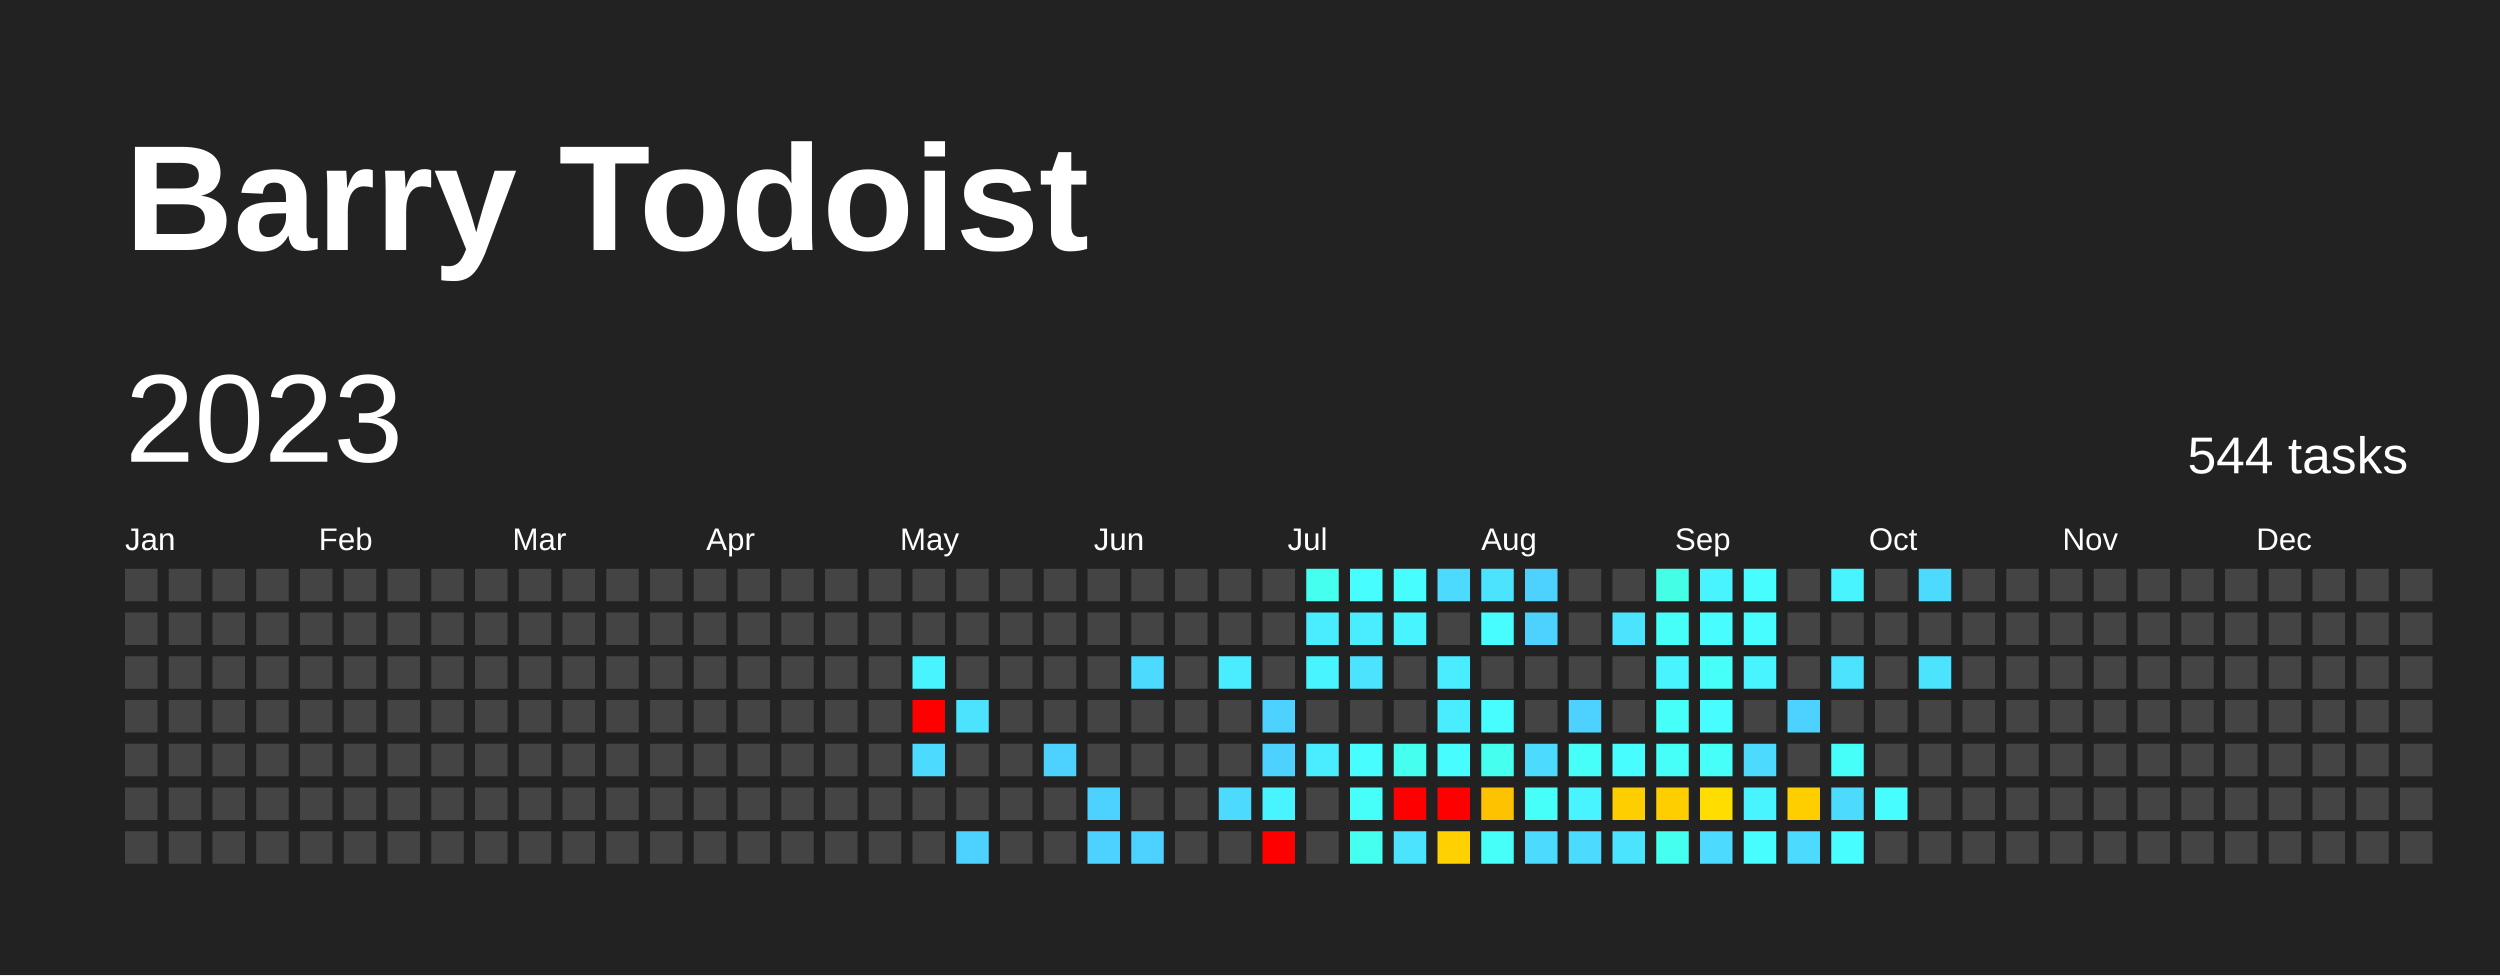
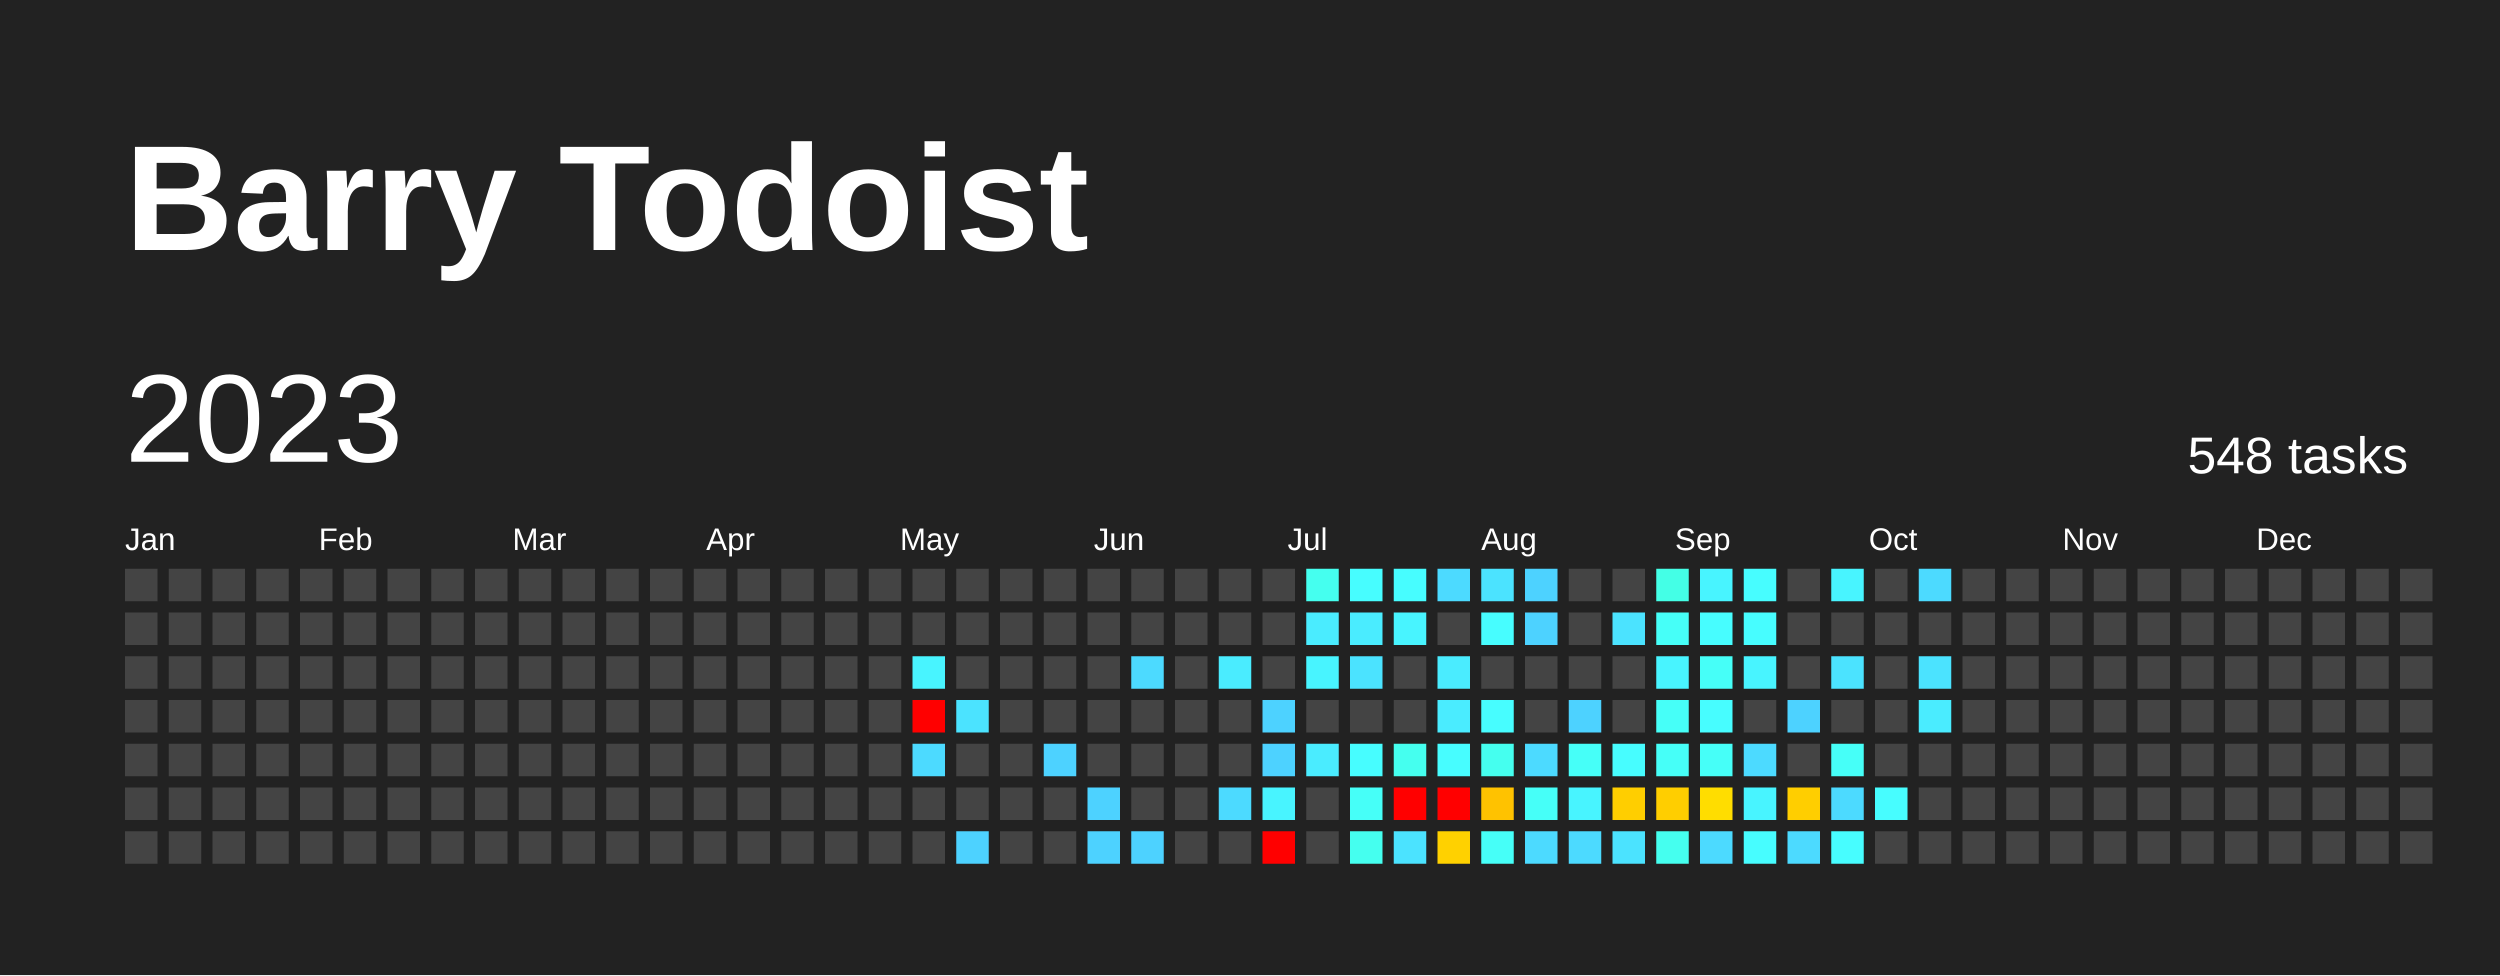
<svg xmlns="http://www.w3.org/2000/svg" baseProfile="full" height="78mm" version="1.1" viewBox="0,0,200,78" width="200mm">
  <defs />
  <rect fill="#222222" height="78" width="200" x="0" y="0" />
  <text fill="#FFFFFF" style="font-size:12px; font-family:Arial; font-weight:bold;" x="10" y="20">Barry Todoist</text>
  <text dominant-baseline="hanging" fill="#FFFFFF" style="font-size:10.0px; font-family:Arial;" x="10" y="30">2023</text>
-   <text dominant-baseline="hanging" fill="#FFFFFF" style="font-size:4.125px; font-family:Arial;" x="175" y="35">544 tasks</text>
+   <text dominant-baseline="hanging" fill="#FFFFFF" style="font-size:4.125px; font-family:Arial;" x="175" y="35">548 tasks</text>
  <text fill="#FFFFFF" style="font-size:2.5px; font-family:Arial" x="10.0" y="44">Jan</text>
  <text fill="#FFFFFF" style="font-size:2.5px; font-family:Arial" x="25.5" y="44">Feb</text>
  <text fill="#FFFFFF" style="font-size:2.5px; font-family:Arial" x="41.0" y="44">Mar</text>
  <text fill="#FFFFFF" style="font-size:2.5px; font-family:Arial" x="56.5" y="44">Apr</text>
  <text fill="#FFFFFF" style="font-size:2.5px; font-family:Arial" x="72.0" y="44">May</text>
  <text fill="#FFFFFF" style="font-size:2.5px; font-family:Arial" x="87.5" y="44">Jun</text>
  <text fill="#FFFFFF" style="font-size:2.5px; font-family:Arial" x="103.0" y="44">Jul</text>
  <text fill="#FFFFFF" style="font-size:2.5px; font-family:Arial" x="118.5" y="44">Aug</text>
  <text fill="#FFFFFF" style="font-size:2.5px; font-family:Arial" x="134.0" y="44">Sep</text>
  <text fill="#FFFFFF" style="font-size:2.5px; font-family:Arial" x="149.5" y="44">Oct</text>
  <text fill="#FFFFFF" style="font-size:2.5px; font-family:Arial" x="165.0" y="44">Nov</text>
  <text fill="#FFFFFF" style="font-size:2.5px; font-family:Arial" x="180.5" y="44">Dec</text>
  <rect fill="#444444" height="2.6" width="2.6" x="10.0" y="45.5" />
  <rect fill="#444444" height="2.6" width="2.6" x="10.0" y="49.0" />
  <rect fill="#444444" height="2.6" width="2.6" x="10.0" y="52.5" />
  <rect fill="#444444" height="2.6" width="2.6" x="10.0" y="56.0" />
  <rect fill="#444444" height="2.6" width="2.6" x="10.0" y="59.5" />
  <rect fill="#444444" height="2.6" width="2.6" x="10.0" y="63.0" />
  <rect fill="#444444" height="2.6" width="2.6" x="10.0" y="66.5" />
  <rect fill="#444444" height="2.6" width="2.6" x="13.5" y="45.5" />
  <rect fill="#444444" height="2.6" width="2.6" x="13.5" y="49.0" />
  <rect fill="#444444" height="2.6" width="2.6" x="13.5" y="52.5" />
  <rect fill="#444444" height="2.6" width="2.6" x="13.5" y="56.0" />
  <rect fill="#444444" height="2.6" width="2.6" x="13.5" y="59.5" />
  <rect fill="#444444" height="2.6" width="2.6" x="13.5" y="63.0" />
  <rect fill="#444444" height="2.6" width="2.6" x="13.5" y="66.5" />
  <rect fill="#444444" height="2.6" width="2.6" x="17.0" y="45.5" />
  <rect fill="#444444" height="2.6" width="2.6" x="17.0" y="49.0" />
  <rect fill="#444444" height="2.6" width="2.6" x="17.0" y="52.5" />
  <rect fill="#444444" height="2.6" width="2.6" x="17.0" y="56.0" />
  <rect fill="#444444" height="2.6" width="2.6" x="17.0" y="59.5" />
  <rect fill="#444444" height="2.6" width="2.6" x="17.0" y="63.0" />
  <rect fill="#444444" height="2.6" width="2.6" x="17.0" y="66.5" />
  <rect fill="#444444" height="2.6" width="2.6" x="20.5" y="45.5" />
  <rect fill="#444444" height="2.6" width="2.6" x="20.5" y="49.0" />
  <rect fill="#444444" height="2.6" width="2.6" x="20.5" y="52.5" />
  <rect fill="#444444" height="2.6" width="2.6" x="20.5" y="56.0" />
  <rect fill="#444444" height="2.6" width="2.6" x="20.5" y="59.5" />
  <rect fill="#444444" height="2.6" width="2.6" x="20.5" y="63.0" />
  <rect fill="#444444" height="2.6" width="2.6" x="20.5" y="66.5" />
  <rect fill="#444444" height="2.6" width="2.6" x="24.0" y="45.5" />
  <rect fill="#444444" height="2.6" width="2.6" x="24.0" y="49.0" />
  <rect fill="#444444" height="2.6" width="2.6" x="24.0" y="52.5" />
  <rect fill="#444444" height="2.6" width="2.6" x="24.0" y="56.0" />
  <rect fill="#444444" height="2.6" width="2.6" x="24.0" y="59.5" />
  <rect fill="#444444" height="2.6" width="2.6" x="24.0" y="63.0" />
  <rect fill="#444444" height="2.6" width="2.6" x="24.0" y="66.5" />
  <rect fill="#444444" height="2.6" width="2.6" x="27.5" y="45.5" />
  <rect fill="#444444" height="2.6" width="2.6" x="27.5" y="49.0" />
  <rect fill="#444444" height="2.6" width="2.6" x="27.5" y="52.5" />
  <rect fill="#444444" height="2.6" width="2.6" x="27.5" y="56.0" />
  <rect fill="#444444" height="2.6" width="2.6" x="27.5" y="59.5" />
  <rect fill="#444444" height="2.6" width="2.6" x="27.5" y="63.0" />
  <rect fill="#444444" height="2.6" width="2.6" x="27.5" y="66.5" />
  <rect fill="#444444" height="2.6" width="2.6" x="31.0" y="45.5" />
  <rect fill="#444444" height="2.6" width="2.6" x="31.0" y="49.0" />
  <rect fill="#444444" height="2.6" width="2.6" x="31.0" y="52.5" />
  <rect fill="#444444" height="2.6" width="2.6" x="31.0" y="56.0" />
  <rect fill="#444444" height="2.6" width="2.6" x="31.0" y="59.5" />
  <rect fill="#444444" height="2.6" width="2.6" x="31.0" y="63.0" />
  <rect fill="#444444" height="2.6" width="2.6" x="31.0" y="66.5" />
  <rect fill="#444444" height="2.6" width="2.6" x="34.5" y="45.5" />
  <rect fill="#444444" height="2.6" width="2.6" x="34.5" y="49.0" />
  <rect fill="#444444" height="2.6" width="2.6" x="34.5" y="52.5" />
  <rect fill="#444444" height="2.6" width="2.6" x="34.5" y="56.0" />
  <rect fill="#444444" height="2.6" width="2.6" x="34.5" y="59.5" />
  <rect fill="#444444" height="2.6" width="2.6" x="34.5" y="63.0" />
  <rect fill="#444444" height="2.6" width="2.6" x="34.5" y="66.5" />
  <rect fill="#444444" height="2.6" width="2.6" x="38.0" y="45.5" />
  <rect fill="#444444" height="2.6" width="2.6" x="38.0" y="49.0" />
  <rect fill="#444444" height="2.6" width="2.6" x="38.0" y="52.5" />
  <rect fill="#444444" height="2.6" width="2.6" x="38.0" y="56.0" />
  <rect fill="#444444" height="2.6" width="2.6" x="38.0" y="59.5" />
  <rect fill="#444444" height="2.6" width="2.6" x="38.0" y="63.0" />
  <rect fill="#444444" height="2.6" width="2.6" x="38.0" y="66.5" />
  <rect fill="#444444" height="2.6" width="2.6" x="41.5" y="45.5" />
  <rect fill="#444444" height="2.6" width="2.6" x="41.5" y="49.0" />
  <rect fill="#444444" height="2.6" width="2.6" x="41.5" y="52.5" />
  <rect fill="#444444" height="2.6" width="2.6" x="41.5" y="56.0" />
  <rect fill="#444444" height="2.6" width="2.6" x="41.5" y="59.5" />
  <rect fill="#444444" height="2.6" width="2.6" x="41.5" y="63.0" />
  <rect fill="#444444" height="2.6" width="2.6" x="41.5" y="66.5" />
  <rect fill="#444444" height="2.6" width="2.6" x="45.0" y="45.5" />
  <rect fill="#444444" height="2.6" width="2.6" x="45.0" y="49.0" />
  <rect fill="#444444" height="2.6" width="2.6" x="45.0" y="52.5" />
  <rect fill="#444444" height="2.6" width="2.6" x="45.0" y="56.0" />
  <rect fill="#444444" height="2.6" width="2.6" x="45.0" y="59.5" />
  <rect fill="#444444" height="2.6" width="2.6" x="45.0" y="63.0" />
  <rect fill="#444444" height="2.6" width="2.6" x="45.0" y="66.5" />
  <rect fill="#444444" height="2.6" width="2.6" x="48.5" y="45.5" />
  <rect fill="#444444" height="2.6" width="2.6" x="48.5" y="49.0" />
  <rect fill="#444444" height="2.6" width="2.6" x="48.5" y="52.5" />
  <rect fill="#444444" height="2.6" width="2.6" x="48.5" y="56.0" />
  <rect fill="#444444" height="2.6" width="2.6" x="48.5" y="59.5" />
  <rect fill="#444444" height="2.6" width="2.6" x="48.5" y="63.0" />
  <rect fill="#444444" height="2.6" width="2.6" x="48.5" y="66.5" />
  <rect fill="#444444" height="2.6" width="2.6" x="52.0" y="45.5" />
  <rect fill="#444444" height="2.6" width="2.6" x="52.0" y="49.0" />
  <rect fill="#444444" height="2.6" width="2.6" x="52.0" y="52.5" />
  <rect fill="#444444" height="2.6" width="2.6" x="52.0" y="56.0" />
  <rect fill="#444444" height="2.6" width="2.6" x="52.0" y="59.5" />
  <rect fill="#444444" height="2.6" width="2.6" x="52.0" y="63.0" />
  <rect fill="#444444" height="2.6" width="2.6" x="52.0" y="66.5" />
  <rect fill="#444444" height="2.6" width="2.6" x="55.5" y="45.5" />
  <rect fill="#444444" height="2.6" width="2.6" x="55.5" y="49.0" />
  <rect fill="#444444" height="2.6" width="2.6" x="55.5" y="52.5" />
  <rect fill="#444444" height="2.6" width="2.6" x="55.5" y="56.0" />
  <rect fill="#444444" height="2.6" width="2.6" x="55.5" y="59.5" />
  <rect fill="#444444" height="2.6" width="2.6" x="55.5" y="63.0" />
  <rect fill="#444444" height="2.6" width="2.6" x="55.5" y="66.5" />
  <rect fill="#444444" height="2.6" width="2.6" x="59.0" y="45.5" />
  <rect fill="#444444" height="2.6" width="2.6" x="59.0" y="49.0" />
  <rect fill="#444444" height="2.6" width="2.6" x="59.0" y="52.5" />
  <rect fill="#444444" height="2.6" width="2.6" x="59.0" y="56.0" />
  <rect fill="#444444" height="2.6" width="2.6" x="59.0" y="59.5" />
  <rect fill="#444444" height="2.6" width="2.6" x="59.0" y="63.0" />
  <rect fill="#444444" height="2.6" width="2.6" x="59.0" y="66.5" />
  <rect fill="#444444" height="2.6" width="2.6" x="62.5" y="45.5" />
  <rect fill="#444444" height="2.6" width="2.6" x="62.5" y="49.0" />
  <rect fill="#444444" height="2.6" width="2.6" x="62.5" y="52.5" />
  <rect fill="#444444" height="2.6" width="2.6" x="62.5" y="56.0" />
  <rect fill="#444444" height="2.6" width="2.6" x="62.5" y="59.5" />
  <rect fill="#444444" height="2.6" width="2.6" x="62.5" y="63.0" />
  <rect fill="#444444" height="2.6" width="2.6" x="62.5" y="66.5" />
  <rect fill="#444444" height="2.6" width="2.6" x="66.0" y="45.5" />
  <rect fill="#444444" height="2.6" width="2.6" x="66.0" y="49.0" />
  <rect fill="#444444" height="2.6" width="2.6" x="66.0" y="52.5" />
  <rect fill="#444444" height="2.6" width="2.6" x="66.0" y="56.0" />
  <rect fill="#444444" height="2.6" width="2.6" x="66.0" y="59.5" />
  <rect fill="#444444" height="2.6" width="2.6" x="66.0" y="63.0" />
  <rect fill="#444444" height="2.6" width="2.6" x="66.0" y="66.5" />
  <rect fill="#444444" height="2.6" width="2.6" x="69.5" y="45.5" />
  <rect fill="#444444" height="2.6" width="2.6" x="69.5" y="49.0" />
  <rect fill="#444444" height="2.6" width="2.6" x="69.5" y="52.5" />
  <rect fill="#444444" height="2.6" width="2.6" x="69.5" y="56.0" />
  <rect fill="#444444" height="2.6" width="2.6" x="69.5" y="59.5" />
  <rect fill="#444444" height="2.6" width="2.6" x="69.5" y="63.0" />
  <rect fill="#444444" height="2.6" width="2.6" x="69.5" y="66.5" />
  <rect fill="#444444" height="2.6" width="2.6" x="73.0" y="45.5" />
  <rect fill="#444444" height="2.6" width="2.6" x="73.0" y="49.0" />
  <rect fill="#48f4ff" height="2.6" width="2.6" x="73.0" y="52.5" />
  <rect fill="red" height="2.6" width="2.6" x="73.0" y="56.0" />
  <rect fill="#4cdaff" height="2.6" width="2.6" x="73.0" y="59.5" />
  <rect fill="#444444" height="2.6" width="2.6" x="73.0" y="63.0" />
  <rect fill="#444444" height="2.6" width="2.6" x="73.0" y="66.5" />
  <rect fill="#444444" height="2.6" width="2.6" x="76.5" y="45.5" />
  <rect fill="#444444" height="2.6" width="2.6" x="76.5" y="49.0" />
  <rect fill="#444444" height="2.6" width="2.6" x="76.5" y="52.5" />
  <rect fill="#4be3ff" height="2.6" width="2.6" x="76.5" y="56.0" />
  <rect fill="#444444" height="2.6" width="2.6" x="76.5" y="59.5" />
  <rect fill="#444444" height="2.6" width="2.6" x="76.5" y="63.0" />
  <rect fill="#4dd2ff" height="2.6" width="2.6" x="76.5" y="66.5" />
  <rect fill="#444444" height="2.6" width="2.6" x="80.0" y="45.5" />
  <rect fill="#444444" height="2.6" width="2.6" x="80.0" y="49.0" />
  <rect fill="#444444" height="2.6" width="2.6" x="80.0" y="52.5" />
  <rect fill="#444444" height="2.6" width="2.6" x="80.0" y="56.0" />
  <rect fill="#444444" height="2.6" width="2.6" x="80.0" y="59.5" />
  <rect fill="#444444" height="2.6" width="2.6" x="80.0" y="63.0" />
  <rect fill="#444444" height="2.6" width="2.6" x="80.0" y="66.5" />
  <rect fill="#444444" height="2.6" width="2.6" x="83.5" y="45.5" />
  <rect fill="#444444" height="2.6" width="2.6" x="83.5" y="49.0" />
  <rect fill="#444444" height="2.6" width="2.6" x="83.5" y="52.5" />
  <rect fill="#444444" height="2.6" width="2.6" x="83.5" y="56.0" />
  <rect fill="#4dd2ff" height="2.6" width="2.6" x="83.5" y="59.5" />
  <rect fill="#444444" height="2.6" width="2.6" x="83.5" y="63.0" />
  <rect fill="#444444" height="2.6" width="2.6" x="83.5" y="66.5" />
  <rect fill="#444444" height="2.6" width="2.6" x="87.0" y="45.5" />
  <rect fill="#444444" height="2.6" width="2.6" x="87.0" y="49.0" />
  <rect fill="#444444" height="2.6" width="2.6" x="87.0" y="52.5" />
  <rect fill="#444444" height="2.6" width="2.6" x="87.0" y="56.0" />
  <rect fill="#444444" height="2.6" width="2.6" x="87.0" y="59.5" />
  <rect fill="#4dd2ff" height="2.6" width="2.6" x="87.0" y="63.0" />
  <rect fill="#4dd2ff" height="2.6" width="2.6" x="87.0" y="66.5" />
  <rect fill="#444444" height="2.6" width="2.6" x="90.5" y="45.5" />
  <rect fill="#444444" height="2.6" width="2.6" x="90.5" y="49.0" />
  <rect fill="#4cdaff" height="2.6" width="2.6" x="90.5" y="52.5" />
  <rect fill="#444444" height="2.6" width="2.6" x="90.5" y="56.0" />
  <rect fill="#444444" height="2.6" width="2.6" x="90.5" y="59.5" />
  <rect fill="#444444" height="2.6" width="2.6" x="90.5" y="63.0" />
  <rect fill="#4dd2ff" height="2.6" width="2.6" x="90.5" y="66.5" />
  <rect fill="#444444" height="2.6" width="2.6" x="94.0" y="45.5" />
  <rect fill="#444444" height="2.6" width="2.6" x="94.0" y="49.0" />
  <rect fill="#444444" height="2.6" width="2.6" x="94.0" y="52.5" />
  <rect fill="#444444" height="2.6" width="2.6" x="94.0" y="56.0" />
  <rect fill="#444444" height="2.6" width="2.6" x="94.0" y="59.5" />
  <rect fill="#444444" height="2.6" width="2.6" x="94.0" y="63.0" />
  <rect fill="#444444" height="2.6" width="2.6" x="94.0" y="66.5" />
  <rect fill="#444444" height="2.6" width="2.6" x="97.5" y="45.5" />
  <rect fill="#444444" height="2.6" width="2.6" x="97.5" y="49.0" />
  <rect fill="#4aecff" height="2.6" width="2.6" x="97.5" y="52.5" />
  <rect fill="#444444" height="2.6" width="2.6" x="97.5" y="56.0" />
  <rect fill="#444444" height="2.6" width="2.6" x="97.5" y="59.5" />
  <rect fill="#4cdaff" height="2.6" width="2.6" x="97.5" y="63.0" />
  <rect fill="#444444" height="2.6" width="2.6" x="97.5" y="66.5" />
  <rect fill="#444444" height="2.6" width="2.6" x="101.0" y="45.5" />
  <rect fill="#444444" height="2.6" width="2.6" x="101.0" y="49.0" />
  <rect fill="#444444" height="2.6" width="2.6" x="101.0" y="52.5" />
  <rect fill="#4dd2ff" height="2.6" width="2.6" x="101.0" y="56.0" />
  <rect fill="#4dd2ff" height="2.6" width="2.6" x="101.0" y="59.5" />
  <rect fill="#48f4ff" height="2.6" width="2.6" x="101.0" y="63.0" />
  <rect fill="red" height="2.6" width="2.6" x="101.0" y="66.5" />
  <rect fill="#45ffef" height="2.6" width="2.6" x="104.5" y="45.5" />
  <rect fill="#4aecff" height="2.6" width="2.6" x="104.5" y="49.0" />
  <rect fill="#48f4ff" height="2.6" width="2.6" x="104.5" y="52.5" />
  <rect fill="#444444" height="2.6" width="2.6" x="104.5" y="56.0" />
  <rect fill="#4aecff" height="2.6" width="2.6" x="104.5" y="59.5" />
  <rect fill="#444444" height="2.6" width="2.6" x="104.5" y="63.0" />
  <rect fill="#444444" height="2.6" width="2.6" x="104.5" y="66.5" />
  <rect fill="#47fdff" height="2.6" width="2.6" x="108.0" y="45.5" />
  <rect fill="#4aecff" height="2.6" width="2.6" x="108.0" y="49.0" />
  <rect fill="#4be3ff" height="2.6" width="2.6" x="108.0" y="52.5" />
  <rect fill="#444444" height="2.6" width="2.6" x="108.0" y="56.0" />
  <rect fill="#47fdff" height="2.6" width="2.6" x="108.0" y="59.5" />
  <rect fill="#46fff8" height="2.6" width="2.6" x="108.0" y="63.0" />
  <rect fill="#45ffef" height="2.6" width="2.6" x="108.0" y="66.5" />
  <rect fill="#47fdff" height="2.6" width="2.6" x="111.5" y="45.5" />
  <rect fill="#48f4ff" height="2.6" width="2.6" x="111.5" y="49.0" />
  <rect fill="#444444" height="2.6" width="2.6" x="111.5" y="52.5" />
  <rect fill="#444444" height="2.6" width="2.6" x="111.5" y="56.0" />
  <rect fill="#45ffef" height="2.6" width="2.6" x="111.5" y="59.5" />
  <rect fill="red" height="2.6" width="2.6" x="111.5" y="63.0" />
  <rect fill="#4be3ff" height="2.6" width="2.6" x="111.5" y="66.5" />
  <rect fill="#4cdaff" height="2.6" width="2.6" x="115.0" y="45.5" />
  <rect fill="#444444" height="2.6" width="2.6" x="115.0" y="49.0" />
  <rect fill="#4aecff" height="2.6" width="2.6" x="115.0" y="52.5" />
  <rect fill="#4aecff" height="2.6" width="2.6" x="115.0" y="56.0" />
  <rect fill="#47fdff" height="2.6" width="2.6" x="115.0" y="59.5" />
  <rect fill="red" height="2.6" width="2.6" x="115.0" y="63.0" />
  <rect fill="#ffd100" height="2.6" width="2.6" x="115.0" y="66.5" />
  <rect fill="#4be3ff" height="2.6" width="2.6" x="118.5" y="45.5" />
  <rect fill="#47fdff" height="2.6" width="2.6" x="118.5" y="49.0" />
  <rect fill="#444444" height="2.6" width="2.6" x="118.5" y="52.5" />
  <rect fill="#47fdff" height="2.6" width="2.6" x="118.5" y="56.0" />
  <rect fill="#45ffef" height="2.6" width="2.6" x="118.5" y="59.5" />
  <rect fill="#ffc200" height="2.6" width="2.6" x="118.5" y="63.0" />
  <rect fill="#46fff8" height="2.6" width="2.6" x="118.5" y="66.5" />
  <rect fill="#4dd2ff" height="2.6" width="2.6" x="122.0" y="45.5" />
  <rect fill="#4dd2ff" height="2.6" width="2.6" x="122.0" y="49.0" />
  <rect fill="#444444" height="2.6" width="2.6" x="122.0" y="52.5" />
  <rect fill="#444444" height="2.6" width="2.6" x="122.0" y="56.0" />
  <rect fill="#4cdaff" height="2.6" width="2.6" x="122.0" y="59.5" />
  <rect fill="#46fff8" height="2.6" width="2.6" x="122.0" y="63.0" />
  <rect fill="#4cdaff" height="2.6" width="2.6" x="122.0" y="66.5" />
  <rect fill="#444444" height="2.6" width="2.6" x="125.5" y="45.5" />
  <rect fill="#444444" height="2.6" width="2.6" x="125.5" y="49.0" />
  <rect fill="#444444" height="2.6" width="2.6" x="125.5" y="52.5" />
  <rect fill="#4dd2ff" height="2.6" width="2.6" x="125.5" y="56.0" />
  <rect fill="#46fff8" height="2.6" width="2.6" x="125.5" y="59.5" />
  <rect fill="#48f4ff" height="2.6" width="2.6" x="125.5" y="63.0" />
  <rect fill="#4cdaff" height="2.6" width="2.6" x="125.5" y="66.5" />
  <rect fill="#444444" height="2.6" width="2.6" x="129.0" y="45.5" />
  <rect fill="#4be3ff" height="2.6" width="2.6" x="129.0" y="49.0" />
  <rect fill="#444444" height="2.6" width="2.6" x="129.0" y="52.5" />
  <rect fill="#444444" height="2.6" width="2.6" x="129.0" y="56.0" />
  <rect fill="#47fdff" height="2.6" width="2.6" x="129.0" y="59.5" />
  <rect fill="#ffce00" height="2.6" width="2.6" x="129.0" y="63.0" />
  <rect fill="#4be3ff" height="2.6" width="2.6" x="129.0" y="66.5" />
  <rect fill="#44ffe6" height="2.6" width="2.6" x="132.5" y="45.5" />
  <rect fill="#46fff8" height="2.6" width="2.6" x="132.5" y="49.0" />
  <rect fill="#48f4ff" height="2.6" width="2.6" x="132.5" y="52.5" />
  <rect fill="#46fff8" height="2.6" width="2.6" x="132.5" y="56.0" />
  <rect fill="#46fff8" height="2.6" width="2.6" x="132.5" y="59.5" />
  <rect fill="#ffce00" height="2.6" width="2.6" x="132.5" y="63.0" />
  <rect fill="#45ffef" height="2.6" width="2.6" x="132.5" y="66.5" />
  <rect fill="#48f4ff" height="2.6" width="2.6" x="136.0" y="45.5" />
  <rect fill="#47fdff" height="2.6" width="2.6" x="136.0" y="49.0" />
  <rect fill="#46fff8" height="2.6" width="2.6" x="136.0" y="52.5" />
  <rect fill="#47fdff" height="2.6" width="2.6" x="136.0" y="56.0" />
  <rect fill="#46fff8" height="2.6" width="2.6" x="136.0" y="59.5" />
  <rect fill="#ffdd00" height="2.6" width="2.6" x="136.0" y="63.0" />
  <rect fill="#4cdaff" height="2.6" width="2.6" x="136.0" y="66.5" />
  <rect fill="#47fdff" height="2.6" width="2.6" x="139.5" y="45.5" />
  <rect fill="#47fdff" height="2.6" width="2.6" x="139.5" y="49.0" />
  <rect fill="#48f4ff" height="2.6" width="2.6" x="139.5" y="52.5" />
  <rect fill="#444444" height="2.6" width="2.6" x="139.5" y="56.0" />
  <rect fill="#4cdaff" height="2.6" width="2.6" x="139.5" y="59.5" />
  <rect fill="#48f4ff" height="2.6" width="2.6" x="139.5" y="63.0" />
  <rect fill="#47fdff" height="2.6" width="2.6" x="139.5" y="66.5" />
  <rect fill="#444444" height="2.6" width="2.6" x="143.0" y="45.5" />
  <rect fill="#444444" height="2.6" width="2.6" x="143.0" y="49.0" />
  <rect fill="#444444" height="2.6" width="2.6" x="143.0" y="52.5" />
  <rect fill="#4dd2ff" height="2.6" width="2.6" x="143.0" y="56.0" />
  <rect fill="#444444" height="2.6" width="2.6" x="143.0" y="59.5" />
  <rect fill="#ffce00" height="2.6" width="2.6" x="143.0" y="63.0" />
  <rect fill="#4cdaff" height="2.6" width="2.6" x="143.0" y="66.5" />
  <rect fill="#48f4ff" height="2.6" width="2.6" x="146.5" y="45.5" />
  <rect fill="#444444" height="2.6" width="2.6" x="146.5" y="49.0" />
  <rect fill="#4be3ff" height="2.6" width="2.6" x="146.5" y="52.5" />
  <rect fill="#444444" height="2.6" width="2.6" x="146.5" y="56.0" />
  <rect fill="#46fff8" height="2.6" width="2.6" x="146.5" y="59.5" />
  <rect fill="#4cdaff" height="2.6" width="2.6" x="146.5" y="63.0" />
  <rect fill="#47fdff" height="2.6" width="2.6" x="146.5" y="66.5" />
  <rect fill="#444444" height="2.6" width="2.6" x="150.0" y="45.5" />
  <rect fill="#444444" height="2.6" width="2.6" x="150.0" y="49.0" />
  <rect fill="#444444" height="2.6" width="2.6" x="150.0" y="52.5" />
  <rect fill="#444444" height="2.6" width="2.6" x="150.0" y="56.0" />
  <rect fill="#444444" height="2.6" width="2.6" x="150.0" y="59.5" />
  <rect fill="#47fdff" height="2.6" width="2.6" x="150.0" y="63.0" />
  <rect fill="#444444" height="2.6" width="2.6" x="150.0" y="66.5" />
  <rect fill="#4cdaff" height="2.6" width="2.6" x="153.5" y="45.5" />
  <rect fill="#444444" height="2.6" width="2.6" x="153.5" y="49.0" />
  <rect fill="#4be3ff" height="2.6" width="2.6" x="153.5" y="52.5" />
-   <rect fill="#444444" height="2.6" width="2.6" x="153.5" y="56.0" />
+   <rect fill="#4aecff" height="2.6" width="2.6" x="153.5" y="56.0" />
  <rect fill="#444444" height="2.6" width="2.6" x="153.5" y="59.5" />
  <rect fill="#444444" height="2.6" width="2.6" x="153.5" y="63.0" />
  <rect fill="#444444" height="2.6" width="2.6" x="153.5" y="66.5" />
  <rect fill="#444444" height="2.6" width="2.6" x="157.0" y="45.5" />
  <rect fill="#444444" height="2.6" width="2.6" x="157.0" y="49.0" />
  <rect fill="#444444" height="2.6" width="2.6" x="157.0" y="52.5" />
  <rect fill="#444444" height="2.6" width="2.6" x="157.0" y="56.0" />
  <rect fill="#444444" height="2.6" width="2.6" x="157.0" y="59.5" />
  <rect fill="#444444" height="2.6" width="2.6" x="157.0" y="63.0" />
  <rect fill="#444444" height="2.6" width="2.6" x="157.0" y="66.5" />
  <rect fill="#444444" height="2.6" width="2.6" x="160.5" y="45.5" />
  <rect fill="#444444" height="2.6" width="2.6" x="160.5" y="49.0" />
  <rect fill="#444444" height="2.6" width="2.6" x="160.5" y="52.5" />
  <rect fill="#444444" height="2.6" width="2.6" x="160.5" y="56.0" />
  <rect fill="#444444" height="2.6" width="2.6" x="160.5" y="59.5" />
  <rect fill="#444444" height="2.6" width="2.6" x="160.5" y="63.0" />
  <rect fill="#444444" height="2.6" width="2.6" x="160.5" y="66.5" />
  <rect fill="#444444" height="2.6" width="2.6" x="164.0" y="45.5" />
  <rect fill="#444444" height="2.6" width="2.6" x="164.0" y="49.0" />
  <rect fill="#444444" height="2.6" width="2.6" x="164.0" y="52.5" />
  <rect fill="#444444" height="2.6" width="2.6" x="164.0" y="56.0" />
  <rect fill="#444444" height="2.6" width="2.6" x="164.0" y="59.5" />
  <rect fill="#444444" height="2.6" width="2.6" x="164.0" y="63.0" />
  <rect fill="#444444" height="2.6" width="2.6" x="164.0" y="66.5" />
  <rect fill="#444444" height="2.6" width="2.6" x="167.5" y="45.5" />
  <rect fill="#444444" height="2.6" width="2.6" x="167.5" y="49.0" />
  <rect fill="#444444" height="2.6" width="2.6" x="167.5" y="52.5" />
  <rect fill="#444444" height="2.6" width="2.6" x="167.5" y="56.0" />
  <rect fill="#444444" height="2.6" width="2.6" x="167.5" y="59.5" />
  <rect fill="#444444" height="2.6" width="2.6" x="167.5" y="63.0" />
  <rect fill="#444444" height="2.6" width="2.6" x="167.5" y="66.5" />
  <rect fill="#444444" height="2.6" width="2.6" x="171.0" y="45.5" />
  <rect fill="#444444" height="2.6" width="2.6" x="171.0" y="49.0" />
  <rect fill="#444444" height="2.6" width="2.6" x="171.0" y="52.5" />
  <rect fill="#444444" height="2.6" width="2.6" x="171.0" y="56.0" />
  <rect fill="#444444" height="2.6" width="2.6" x="171.0" y="59.5" />
  <rect fill="#444444" height="2.6" width="2.6" x="171.0" y="63.0" />
  <rect fill="#444444" height="2.6" width="2.6" x="171.0" y="66.5" />
  <rect fill="#444444" height="2.6" width="2.6" x="174.5" y="45.5" />
  <rect fill="#444444" height="2.6" width="2.6" x="174.5" y="49.0" />
  <rect fill="#444444" height="2.6" width="2.6" x="174.5" y="52.5" />
  <rect fill="#444444" height="2.6" width="2.6" x="174.5" y="56.0" />
  <rect fill="#444444" height="2.6" width="2.6" x="174.5" y="59.5" />
  <rect fill="#444444" height="2.6" width="2.6" x="174.5" y="63.0" />
  <rect fill="#444444" height="2.6" width="2.6" x="174.5" y="66.5" />
  <rect fill="#444444" height="2.6" width="2.6" x="178.0" y="45.5" />
  <rect fill="#444444" height="2.6" width="2.6" x="178.0" y="49.0" />
  <rect fill="#444444" height="2.6" width="2.6" x="178.0" y="52.5" />
  <rect fill="#444444" height="2.6" width="2.6" x="178.0" y="56.0" />
  <rect fill="#444444" height="2.6" width="2.6" x="178.0" y="59.5" />
  <rect fill="#444444" height="2.6" width="2.6" x="178.0" y="63.0" />
  <rect fill="#444444" height="2.6" width="2.6" x="178.0" y="66.5" />
  <rect fill="#444444" height="2.6" width="2.6" x="181.5" y="45.5" />
  <rect fill="#444444" height="2.6" width="2.6" x="181.5" y="49.0" />
  <rect fill="#444444" height="2.6" width="2.6" x="181.5" y="52.5" />
  <rect fill="#444444" height="2.6" width="2.6" x="181.5" y="56.0" />
  <rect fill="#444444" height="2.6" width="2.6" x="181.5" y="59.5" />
  <rect fill="#444444" height="2.6" width="2.6" x="181.5" y="63.0" />
  <rect fill="#444444" height="2.6" width="2.6" x="181.5" y="66.5" />
  <rect fill="#444444" height="2.6" width="2.6" x="185.0" y="45.5" />
  <rect fill="#444444" height="2.6" width="2.6" x="185.0" y="49.0" />
  <rect fill="#444444" height="2.6" width="2.6" x="185.0" y="52.5" />
  <rect fill="#444444" height="2.6" width="2.6" x="185.0" y="56.0" />
  <rect fill="#444444" height="2.6" width="2.6" x="185.0" y="59.5" />
  <rect fill="#444444" height="2.6" width="2.6" x="185.0" y="63.0" />
  <rect fill="#444444" height="2.6" width="2.6" x="185.0" y="66.5" />
  <rect fill="#444444" height="2.6" width="2.6" x="188.5" y="45.5" />
  <rect fill="#444444" height="2.6" width="2.6" x="188.5" y="49.0" />
  <rect fill="#444444" height="2.6" width="2.6" x="188.5" y="52.5" />
  <rect fill="#444444" height="2.6" width="2.6" x="188.5" y="56.0" />
  <rect fill="#444444" height="2.6" width="2.6" x="188.5" y="59.5" />
  <rect fill="#444444" height="2.6" width="2.6" x="188.5" y="63.0" />
  <rect fill="#444444" height="2.6" width="2.6" x="188.5" y="66.5" />
  <rect fill="#444444" height="2.6" width="2.6" x="192.0" y="45.5" />
  <rect fill="#444444" height="2.6" width="2.6" x="192.0" y="49.0" />
  <rect fill="#444444" height="2.6" width="2.6" x="192.0" y="52.5" />
  <rect fill="#444444" height="2.6" width="2.6" x="192.0" y="56.0" />
  <rect fill="#444444" height="2.6" width="2.6" x="192.0" y="59.5" />
  <rect fill="#444444" height="2.6" width="2.6" x="192.0" y="63.0" />
  <rect fill="#444444" height="2.6" width="2.6" x="192.0" y="66.5" />
</svg>
